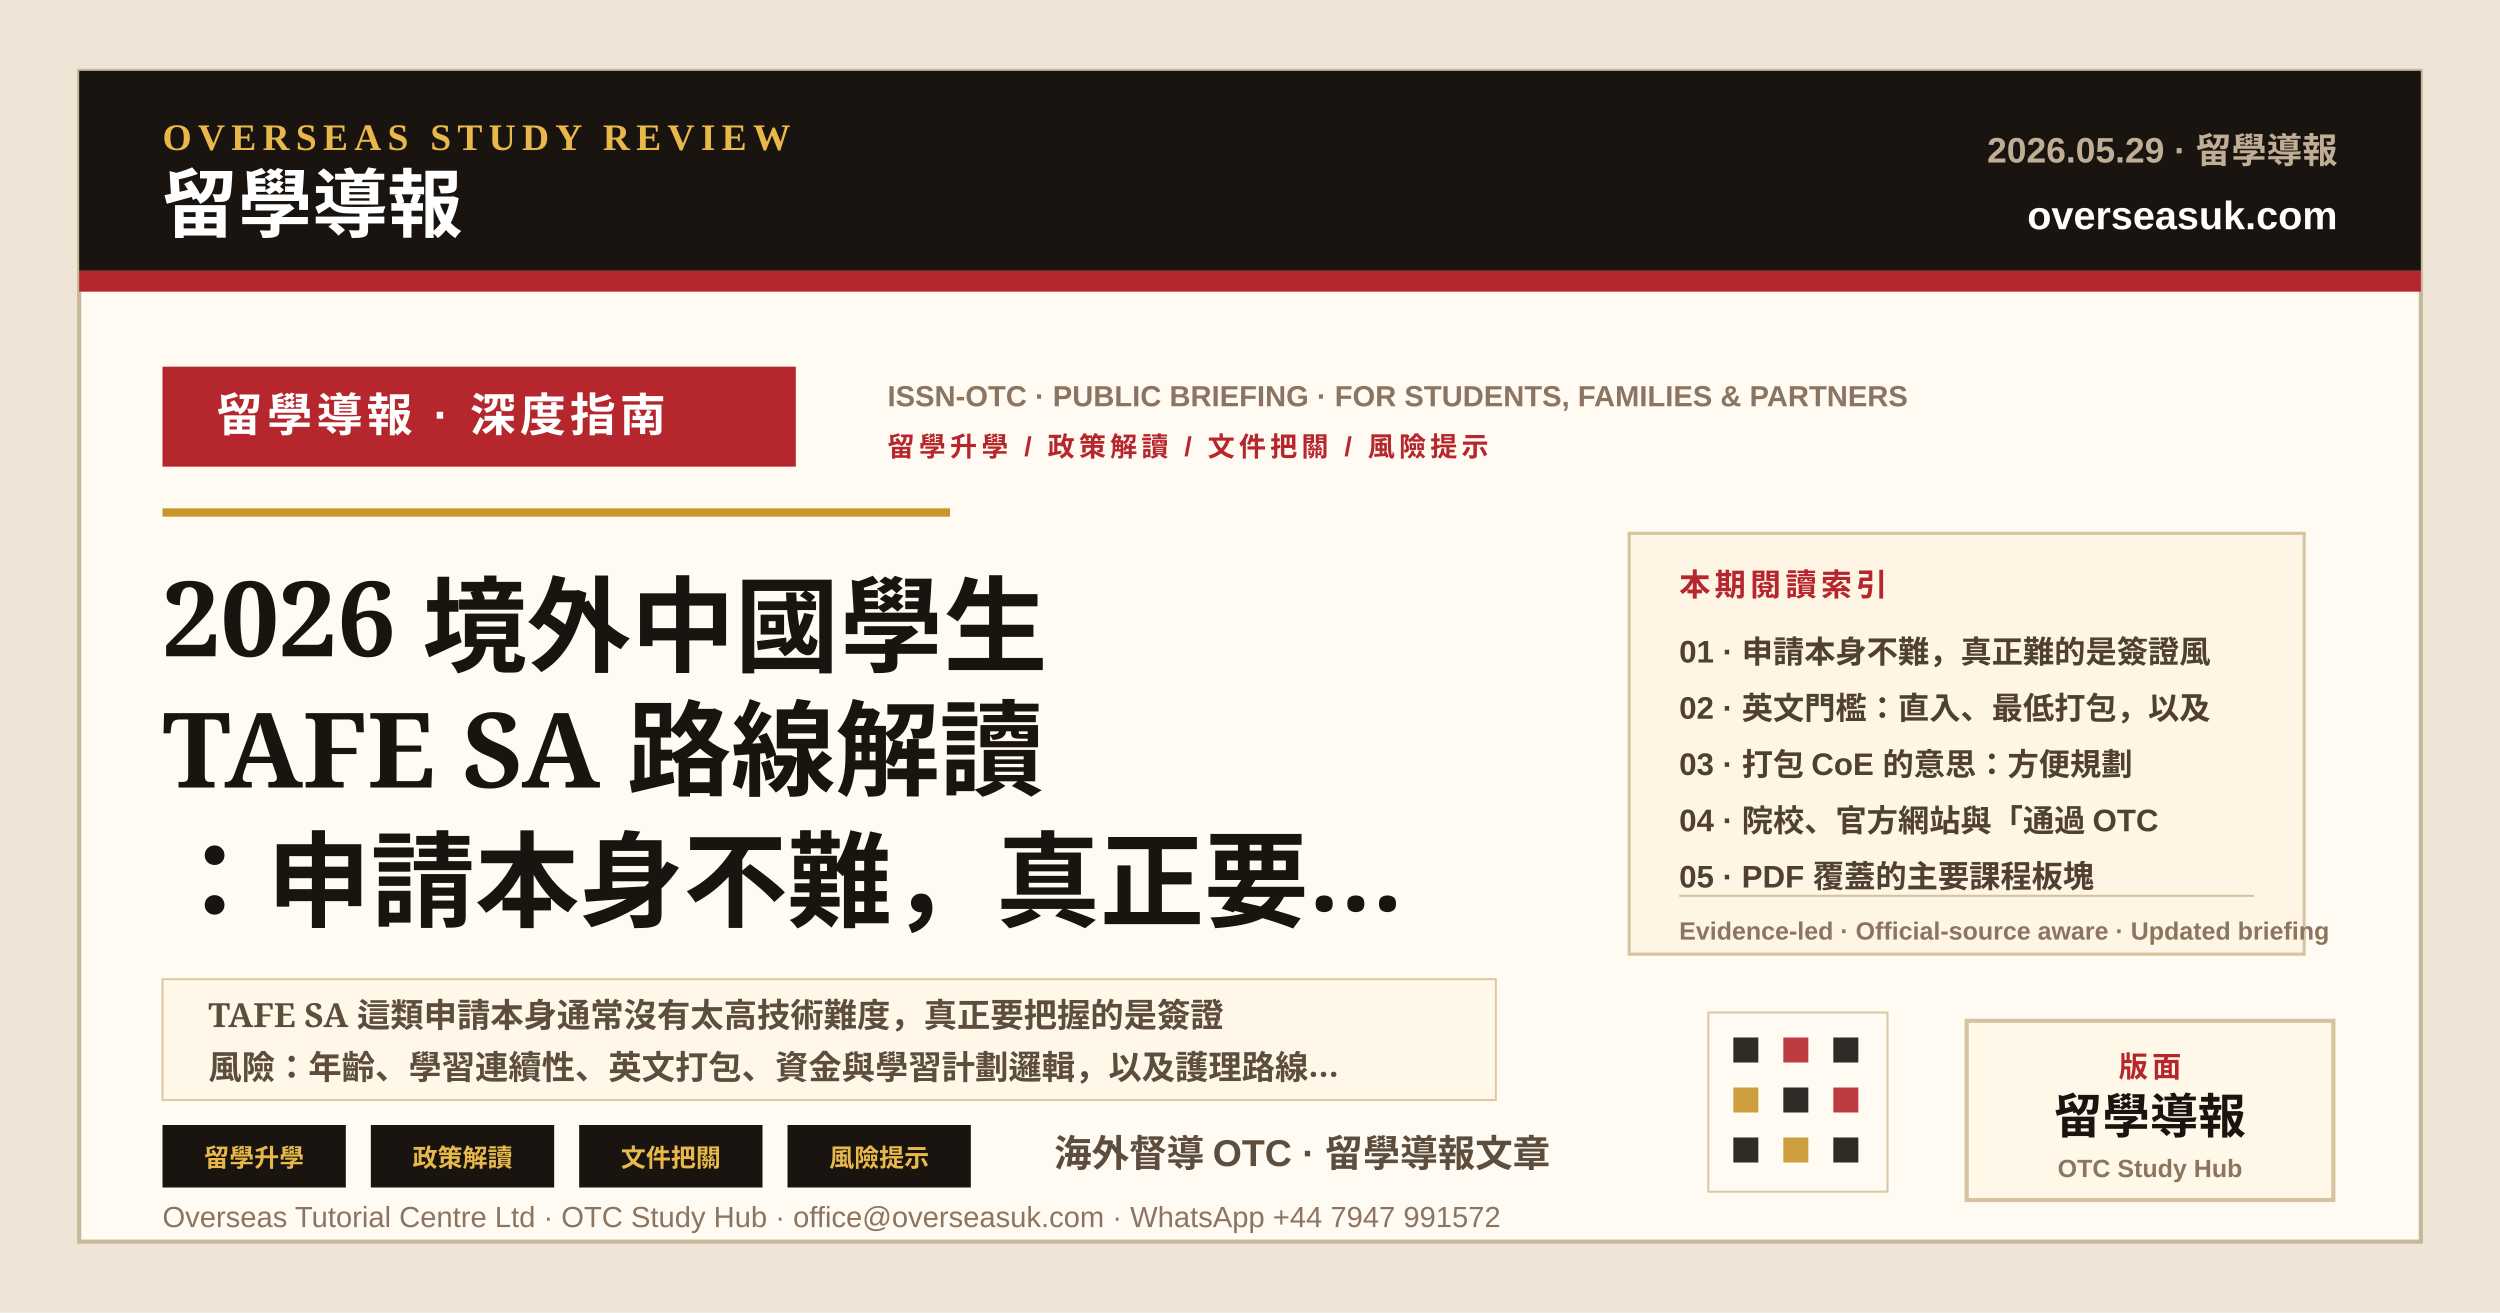
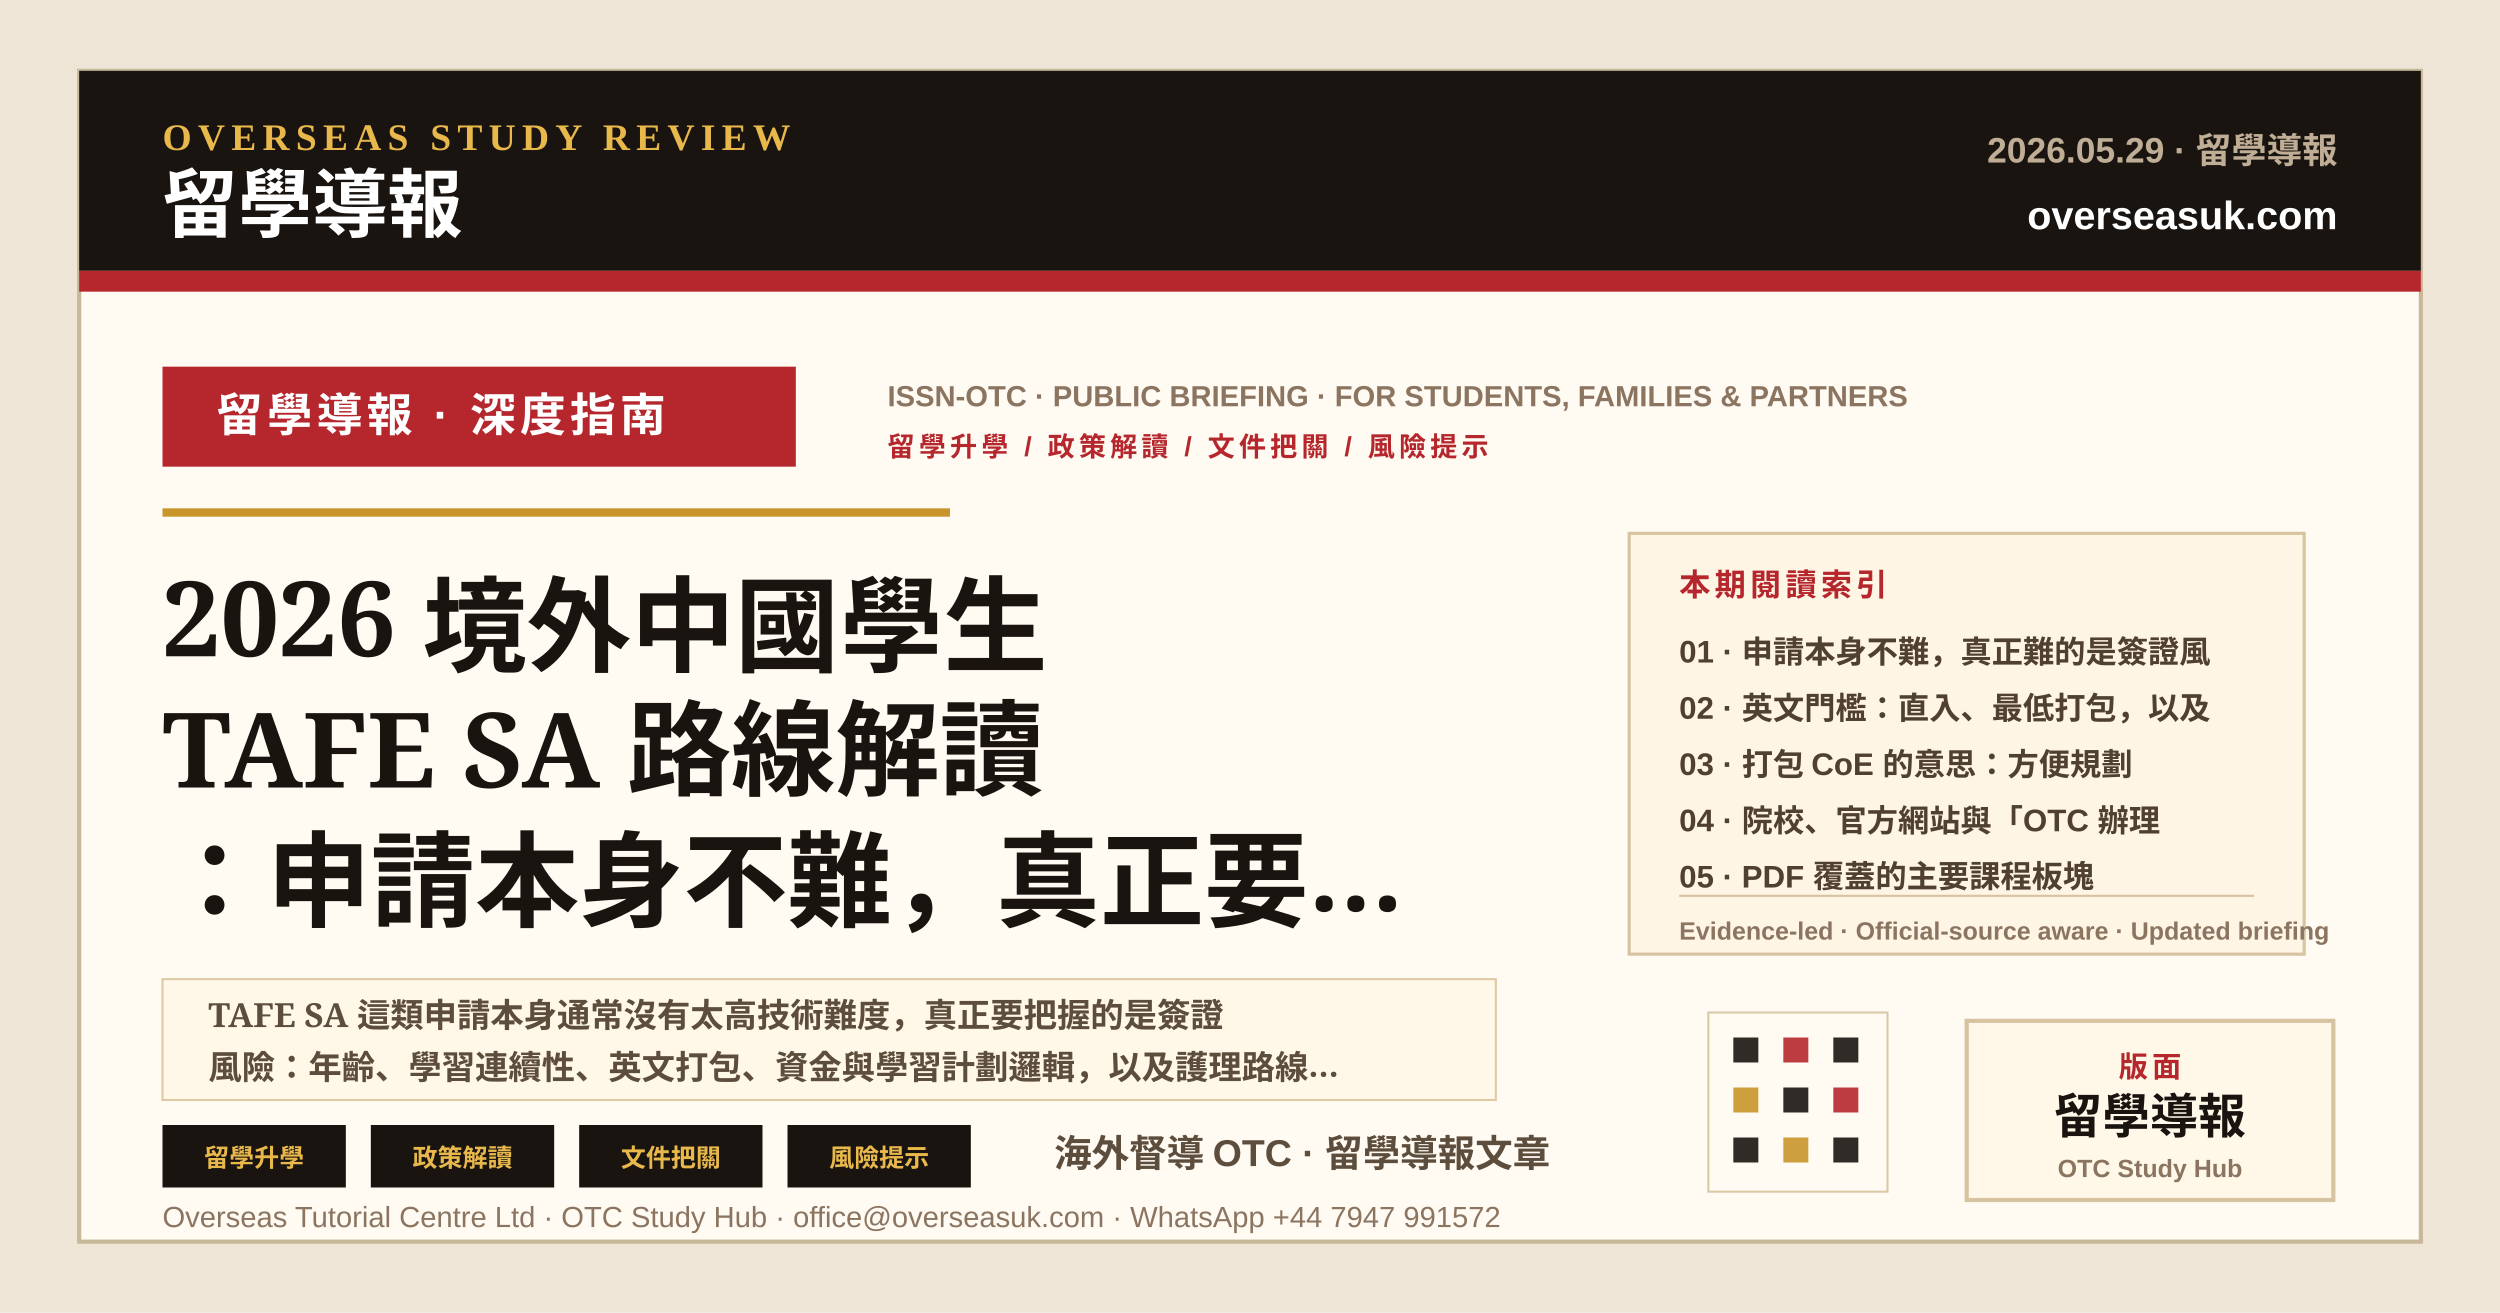
<svg xmlns="http://www.w3.org/2000/svg" width="1200" height="630" viewBox="0 0 1200 630">
  <rect width="1200" height="630" fill="#efe5d6" />
  <rect x="38" y="34" width="1124" height="562" fill="#fffaf2" stroke="#c8b89a" stroke-width="2" />
  <rect x="38" y="34" width="1124" height="96" fill="#1a1410" />
  <rect x="38" y="130" width="1124" height="10" fill="#b5272d" />
  <text x="78" y="72" fill="#e8b84b" font-family="Georgia, 'Times New Roman', serif" font-size="18" font-weight="700" letter-spacing="3">OVERSEAS STUDY REVIEW</text>
  <text x="78" y="111" fill="#ffffff" font-family="'Noto Serif TC', 'Songti TC', Georgia, serif" font-size="36" font-weight="900">留學導報</text>
  <text x="1122" y="78" text-anchor="end" fill="#bfae95" font-family="'Noto Sans TC', Arial, sans-serif" font-size="17" font-weight="700">2026.05.29 · 留學導報</text>
  <text x="1122" y="110" text-anchor="end" fill="#ffffff" font-family="'Noto Sans TC', Arial, sans-serif" font-size="19" font-weight="800">overseasuk.com</text>
  <rect x="78" y="176" width="304" height="48" fill="#b5272d" />
  <text x="104" y="207" fill="#ffffff" font-family="'Noto Sans TC', Arial, sans-serif" font-size="22" font-weight="900" letter-spacing="2">留學導報 · 深度指南</text>
  <text x="426" y="195" fill="#8b7560" font-family="'Noto Sans TC', Arial, sans-serif" font-size="14" font-weight="800">ISSN-OTC · PUBLIC BRIEFING · FOR STUDENTS, FAMILIES &amp; PARTNERS</text>
  <text x="426" y="219" fill="#b5272d" font-family="'Noto Sans TC', Arial, sans-serif" font-size="13" font-weight="900" letter-spacing="2">留學升學  /  政策解讀  /  文件把關  /  風險提示</text>
  <line x1="78" y1="246" x2="456" y2="246" stroke="#c8952a" stroke-width="4" />
  <text x="78" y="315" fill="#1a1410" font-family="'Noto Serif TC', 'Songti TC', Georgia, serif" font-size="50" font-weight="900">2026 境外中國學生 </text>
  <text x="78" y="378" fill="#1a1410" font-family="'Noto Serif TC', 'Songti TC', Georgia, serif" font-size="50" font-weight="900">TAFE SA 路線解讀</text>
  <text x="78" y="441" fill="#1a1410" font-family="'Noto Serif TC', 'Songti TC', Georgia, serif" font-size="50" font-weight="900">：申請本身不難，真正要…</text>
  <rect x="782" y="256" width="324" height="202" fill="#fff5e5" stroke="#d6c39f" stroke-width="1.5" />
  <text x="806" y="286" fill="#b5272d" font-family="'Noto Sans TC', Arial, sans-serif" font-size="15" font-weight="900" letter-spacing="2">本期閱讀索引</text>
  <text x="806" y="318" fill="#4f4032" font-family="'Noto Sans TC', Arial, sans-serif" font-size="15" font-weight="800">01 · 申請本身不難，真正難的是簽證風</text>
  <text x="806" y="345" fill="#4f4032" font-family="'Noto Sans TC', Arial, sans-serif" font-size="15" font-weight="800">02 · 英文門檻：直入、最低打包，以及</text>
  <text x="806" y="372" fill="#4f4032" font-family="'Noto Sans TC', Arial, sans-serif" font-size="15" font-weight="800">03 · 打包 CoE 的意思：方便規劃</text>
-   <text x="806" y="399" fill="#4f4032" font-family="'Noto Sans TC', Arial, sans-serif" font-size="15" font-weight="800">04 · 院校、官方網站與「通過 OTC</text>
+   <text x="806" y="399" fill="#4f4032" font-family="'Noto Sans TC', Arial, sans-serif" font-size="15" font-weight="800">04 · 院校、官方網站與「OTC 辦理</text>
  <text x="806" y="426" fill="#4f4032" font-family="'Noto Sans TC', Arial, sans-serif" font-size="15" font-weight="800">05 · PDF 覆蓋的主要課程板塊</text>
  <line x1="806" y1="430" x2="1082" y2="430" stroke="#d6c39f" stroke-width="1" />
  <text x="806" y="451" fill="#8b7560" font-family="'Noto Sans TC', Arial, sans-serif" font-size="12" font-weight="700">Evidence-led · Official-source aware · Updated briefing</text>
  <rect x="78" y="470" width="640" height="58" fill="#fff7e8" stroke="#dec9a4" stroke-width="1" />
  <text x="100" y="493" fill="#5d4d3c" font-family="'Noto Serif TC', 'Songti TC', Georgia, serif" font-size="16" font-weight="600">TAFE SA 這類申請本身通常沒有太高技術難度，真正要把握的是簽證</text>
  <text x="100" y="518" fill="#5d4d3c" font-family="'Noto Serif TC', 'Songti TC', Georgia, serif" font-size="16" font-weight="600">風險：年齡、學習連續性、英文打包、資金與學習計劃邏輯，以及護理路線…</text>
  <rect x="78" y="540" width="88" height="30" fill="#1a1410" />
  <text x="122" y="560" text-anchor="middle" fill="#e8b84b" font-family="'Noto Sans TC', Arial, sans-serif" font-size="12" font-weight="900">留學升學</text>
  <rect x="178" y="540" width="88" height="30" fill="#1a1410" />
  <text x="222" y="560" text-anchor="middle" fill="#e8b84b" font-family="'Noto Sans TC', Arial, sans-serif" font-size="12" font-weight="900">政策解讀</text>
  <rect x="278" y="540" width="88" height="30" fill="#1a1410" />
  <text x="322" y="560" text-anchor="middle" fill="#e8b84b" font-family="'Noto Sans TC', Arial, sans-serif" font-size="12" font-weight="900">文件把關</text>
  <rect x="378" y="540" width="88" height="30" fill="#1a1410" />
  <text x="422" y="560" text-anchor="middle" fill="#e8b84b" font-family="'Noto Sans TC', Arial, sans-serif" font-size="12" font-weight="900">風險提示</text>
  <text x="506" y="560" fill="#5d4d3c" font-family="'Noto Sans TC', Arial, sans-serif" font-size="18" font-weight="900">海外督導 OTC · 留學導報文章</text>
  <text x="78" y="589" fill="#8b7560" font-family="'Noto Sans TC', Arial, sans-serif" font-size="14">Overseas Tutorial Centre Ltd · OTC Study Hub · office@overseasuk.com · WhatsApp +44 7947 991572</text>
  <g opacity="0.9">
    <rect x="820" y="486" width="86" height="86" fill="#fffaf2" stroke="#d6c39f" stroke-width="1" />
    <rect x="832" y="498" width="12" height="12" fill="#1a1410" />
    <rect x="856" y="498" width="12" height="12" fill="#b5272d" />
    <rect x="880" y="498" width="12" height="12" fill="#1a1410" />
    <rect x="832" y="522" width="12" height="12" fill="#c8952a" />
    <rect x="856" y="522" width="12" height="12" fill="#1a1410" />
    <rect x="880" y="522" width="12" height="12" fill="#b5272d" />
    <rect x="832" y="546" width="12" height="12" fill="#1a1410" />
    <rect x="856" y="546" width="12" height="12" fill="#c8952a" />
    <rect x="880" y="546" width="12" height="12" fill="#1a1410" />
  </g>
  <rect x="944" y="490" width="176" height="86" fill="#fff7e8" stroke="#d6c39f" stroke-width="2" />
  <text x="1032" y="517" text-anchor="middle" fill="#b5272d" font-family="'Noto Sans TC', Arial, sans-serif" font-size="14" font-weight="900" letter-spacing="2">版面</text>
  <text x="1032" y="544" text-anchor="middle" fill="#1a1410" font-family="'Noto Serif TC', 'Songti TC', Georgia, serif" font-size="23" font-weight="900">留學導報</text>
  <text x="1032" y="565" text-anchor="middle" fill="#8b7560" font-family="'Noto Sans TC', Arial, sans-serif" font-size="12" font-weight="800">OTC Study Hub</text>
</svg>
